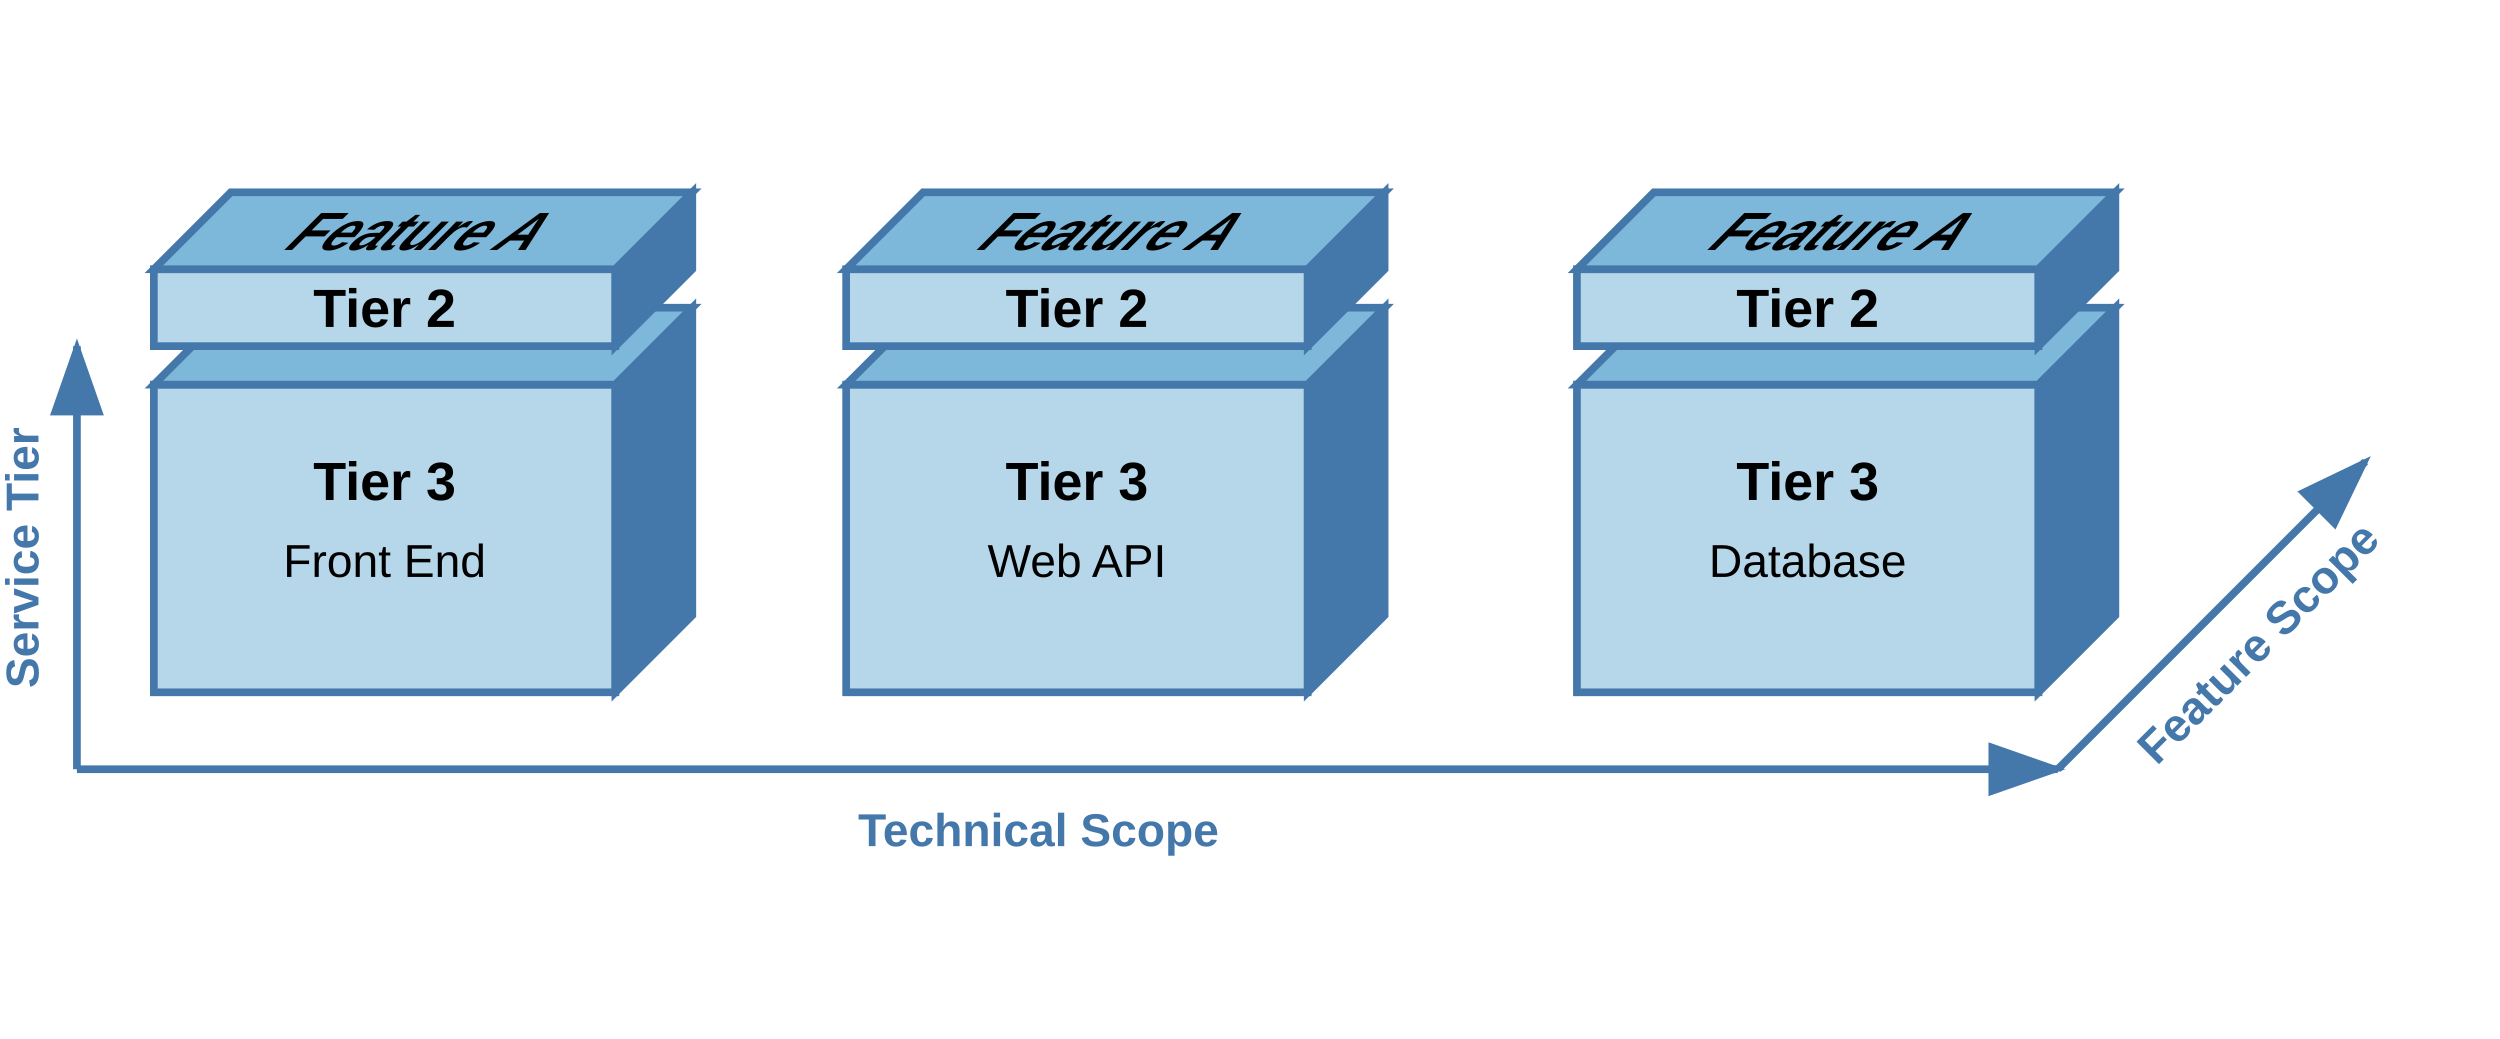
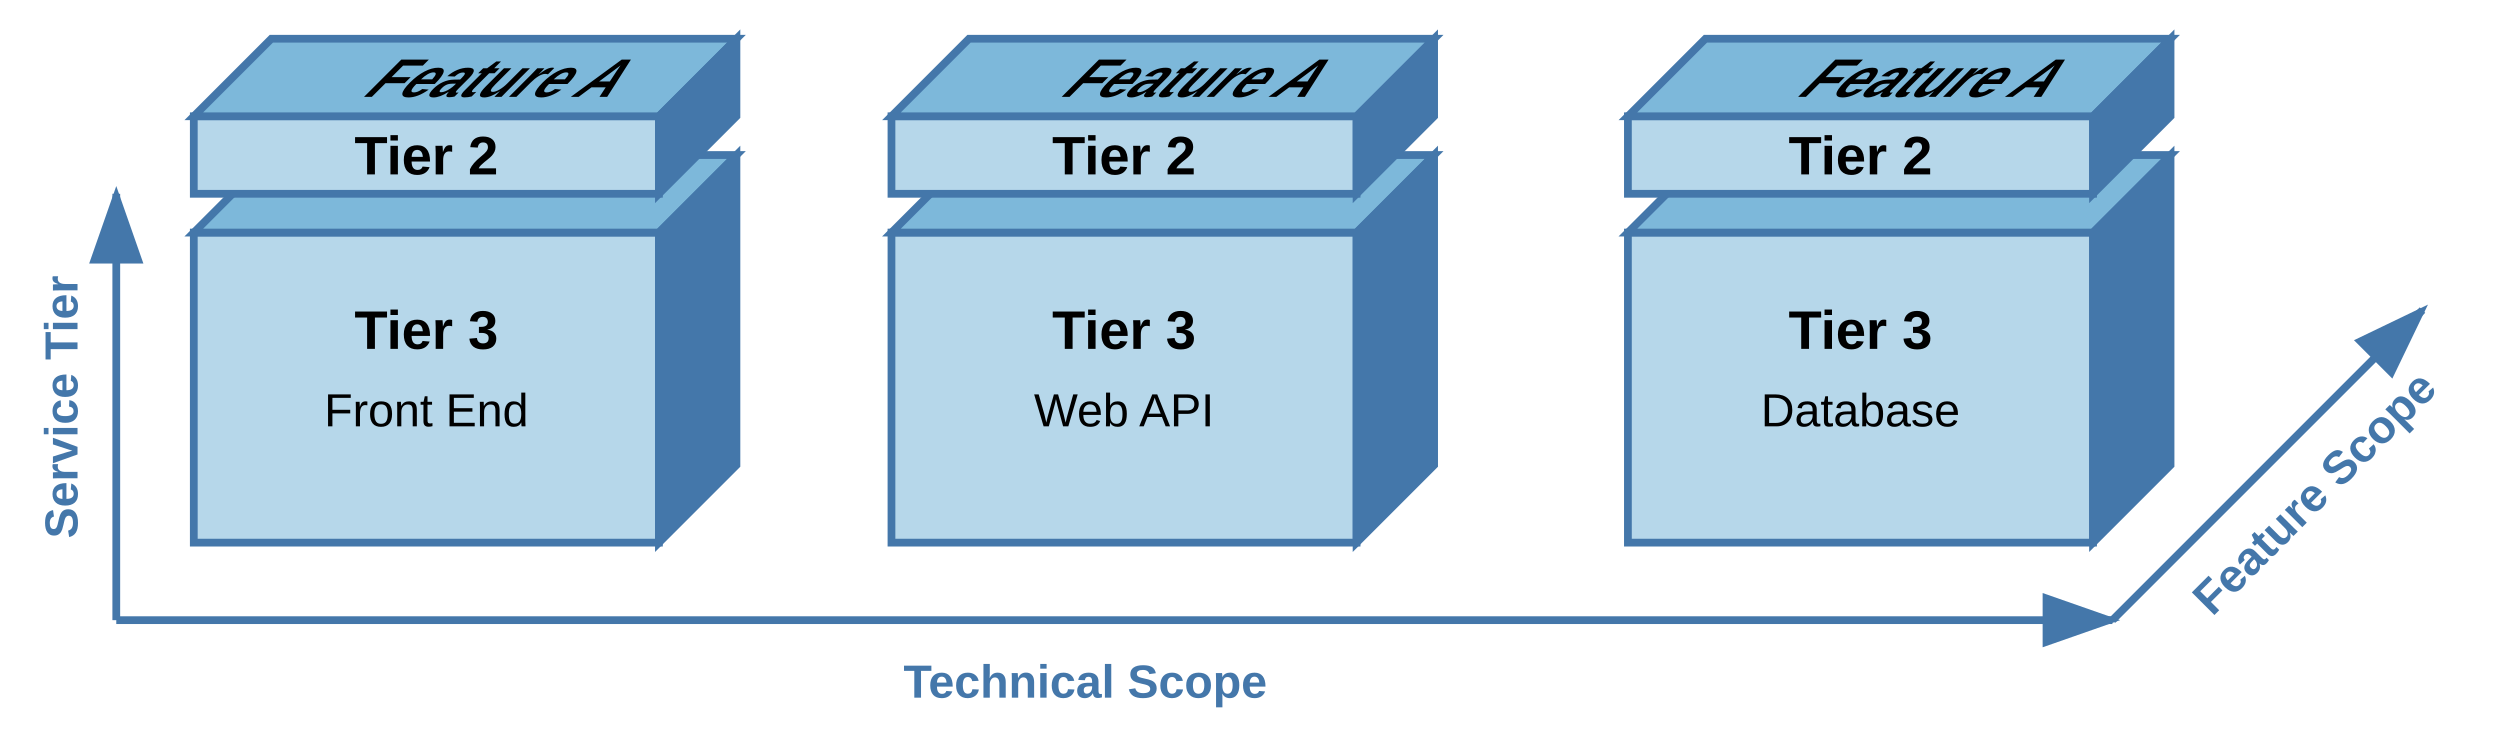
- <svg xmlns="http://www.w3.org/2000/svg" width="650" height="270" viewBox="0 0 650 270">
+ <svg xmlns="http://www.w3.org/2000/svg" width="645" height="190" viewBox="0 0 645 190">
  <defs>
    <style>
      .box-face { fill: #b6d7ea; stroke: #4477aa; stroke-width: 2; }
      .box-top { fill: #7db8da; stroke: #4477aa; stroke-width: 2; }
      .box-right { fill: #4477aaff; stroke: #4477aa; stroke-width: 2; }
      .box-text { font-family: Arial, sans-serif; font-size: 14px; font-weight: bold; text-anchor: middle; fill: #000; }
      .box-text-small { font-family: Arial, sans-serif; font-size: 12px; text-anchor: middle; fill: #000; }
      .axis-label { font-family: Arial, sans-serif; font-size: 12px; font-weight: bold; fill: #4477aa; }
      .axis-arrow { stroke: #4477aa; stroke-width: 2; fill: none; marker-end: url(#arrowhead); }
    </style>
    <defs>
      <marker id="arrowhead" markerWidth="10" markerHeight="7" refX="9" refY="3.5" orient="auto">
        <polygon points="0 0, 10 3.5, 0 7" fill="#4477aa" />
      </marker>
    </defs>
  </defs>
  <g>
-     <rect x="40" y="100" width="120" height="80" class="box-face" />
-     <polygon points="40,100 60,80 180,80 160,100" class="box-top" />
-     <polygon points="160,100 180,80 180,160 160,180" class="box-right" />
-     <text x="100" y="130" class="box-text">Tier 3</text>
-     <text x="100" y="150" class="box-text-small">Front End</text>
-     <rect x="40" y="70" width="120" height="20" class="box-face" />
-     <polygon points="40,70 60,50 180,50 160,70" class="box-top" />
-     <polygon points="160,70 180,50 180,70 160,90" class="box-right" />
-     <text x="100" y="85" class="box-text">Tier 2</text>
-     <text x="100" y="70" class="box-text" transform="skewX(-45) translate(70,-5)">Feature A</text>
+     <rect x="50" y="60" width="120" height="80" class="box-face" />
+     <polygon points="50,60 70,40 190,40 170,60" class="box-top" />
+     <polygon points="170,60 190,40 190,120 170,140" class="box-right" />
+     <text x="110" y="90" class="box-text">Tier 3</text>
+     <text x="110" y="110" class="box-text-small">Front End</text>
+     <rect x="50" y="30" width="120" height="20" class="box-face" />
+     <polygon points="50,30 70,10 190,10 170,30" class="box-top" />
+     <polygon points="170,30 190,10 190,30 170,50" class="box-right" />
+     <text x="110" y="45" class="box-text">Tier 2</text>
+     <text x="110" y="30" class="box-text" transform="skewX(-45) translate(40,-5)">Feature A</text>
  </g>
  <g>
-     <rect x="220" y="100" width="120" height="80" class="box-face" />
-     <polygon points="220,100 240,80 360,80 340,100" class="box-top" />
-     <polygon points="340,100 360,80 360,160 340,180" class="box-right" />
-     <text x="280" y="130" class="box-text">Tier 3</text>
-     <text x="280" y="150" class="box-text-small">Web API</text>
-     <rect x="220" y="70" width="120" height="20" class="box-face" />
-     <polygon points="220,70 240,50 360,50 340,70" class="box-top" />
-     <polygon points="340,70 360,50 360,70 340,90" class="box-right" />
-     <text x="280" y="85" class="box-text">Tier 2</text>
-     <text x="280" y="70" class="box-text" transform="skewX(-45) translate(70,-5)">Feature A</text>
+     <rect x="230" y="60" width="120" height="80" class="box-face" />
+     <polygon points="230,60 250,40 370,40 350,60" class="box-top" />
+     <polygon points="350,60 370,40 370,120 350,140" class="box-right" />
+     <text x="290" y="90" class="box-text">Tier 3</text>
+     <text x="290" y="110" class="box-text-small">Web API</text>
+     <rect x="230" y="30" width="120" height="20" class="box-face" />
+     <polygon points="230,30 250,10 370,10 350,30" class="box-top" />
+     <polygon points="350,30 370,10 370,30 350,50" class="box-right" />
+     <text x="290" y="45" class="box-text">Tier 2</text>
+     <text x="290" y="30" class="box-text" transform="skewX(-45) translate(40,-5)">Feature A</text>
  </g>
  <g>
-     <rect x="410" y="100" width="120" height="80" class="box-face" />
-     <polygon points="410,100 430,80 550,80 530,100" class="box-top" />
-     <polygon points="530,100 550,80 550,160 530,180" class="box-right" />
-     <text x="470" y="130" class="box-text">Tier 3</text>
-     <text x="470" y="150" class="box-text-small">Database</text>
-     <rect x="410" y="70" width="120" height="20" class="box-face" />
-     <polygon points="410,70 430,50 550,50 530,70" class="box-top" />
-     <polygon points="530,70 550,50 550,70 530,90" class="box-right" />
-     <text x="470" y="85" class="box-text">Tier 2</text>
-     <text x="470" y="70" class="box-text" transform="skewX(-45) translate(70,-5)">Feature A</text>
+     <rect x="420" y="60" width="120" height="80" class="box-face" />
+     <polygon points="420,60 440,40 560,40 540,60" class="box-top" />
+     <polygon points="540,60 560,40 560,120 540,140" class="box-right" />
+     <text x="480" y="90" class="box-text">Tier 3</text>
+     <text x="480" y="110" class="box-text-small">Database</text>
+     <rect x="420" y="30" width="120" height="20" class="box-face" />
+     <polygon points="420,30 440,10 560,10 540,30" class="box-top" />
+     <polygon points="540,30 560,10 560,30 540,50" class="box-right" />
+     <text x="480" y="45" class="box-text">Tier 2</text>
+     <text x="480" y="30" class="box-text" transform="skewX(-45) translate(40,-5)">Feature A</text>
  </g>
-   <line x1="20" y1="200" x2="535" y2="200" class="axis-arrow" />
-   <text x="270" y="220" class="axis-label" text-anchor="middle">Technical Scope</text>
-   <line x1="20" y1="200" x2="20" y2="90" class="axis-arrow" />
-   <text x="10" y="145" class="axis-label" text-anchor="middle" transform="rotate(-90, 10, 145)">Service Tier</text>
-   <line x1="535" y1="200" x2="615" y2="120" class="axis-arrow" />
-   <text x="590" y="170" class="axis-label" text-anchor="middle" transform="rotate(-45, 590, 170)">Feature Scope</text>
+   <line x1="30" y1="160" x2="545" y2="160" class="axis-arrow" />
+   <text x="280" y="180" class="axis-label" text-anchor="middle">Technical Scope</text>
+   <line x1="30" y1="160" x2="30" y2="50" class="axis-arrow" />
+   <text x="20" y="105" class="axis-label" text-anchor="middle" transform="rotate(-90, 20, 105)">Service Tier</text>
+   <line x1="545" y1="160" x2="625" y2="80" class="axis-arrow" />
+   <text x="600" y="130" class="axis-label" text-anchor="middle" transform="rotate(-45, 600, 130)">Feature Scope</text>
</svg>
